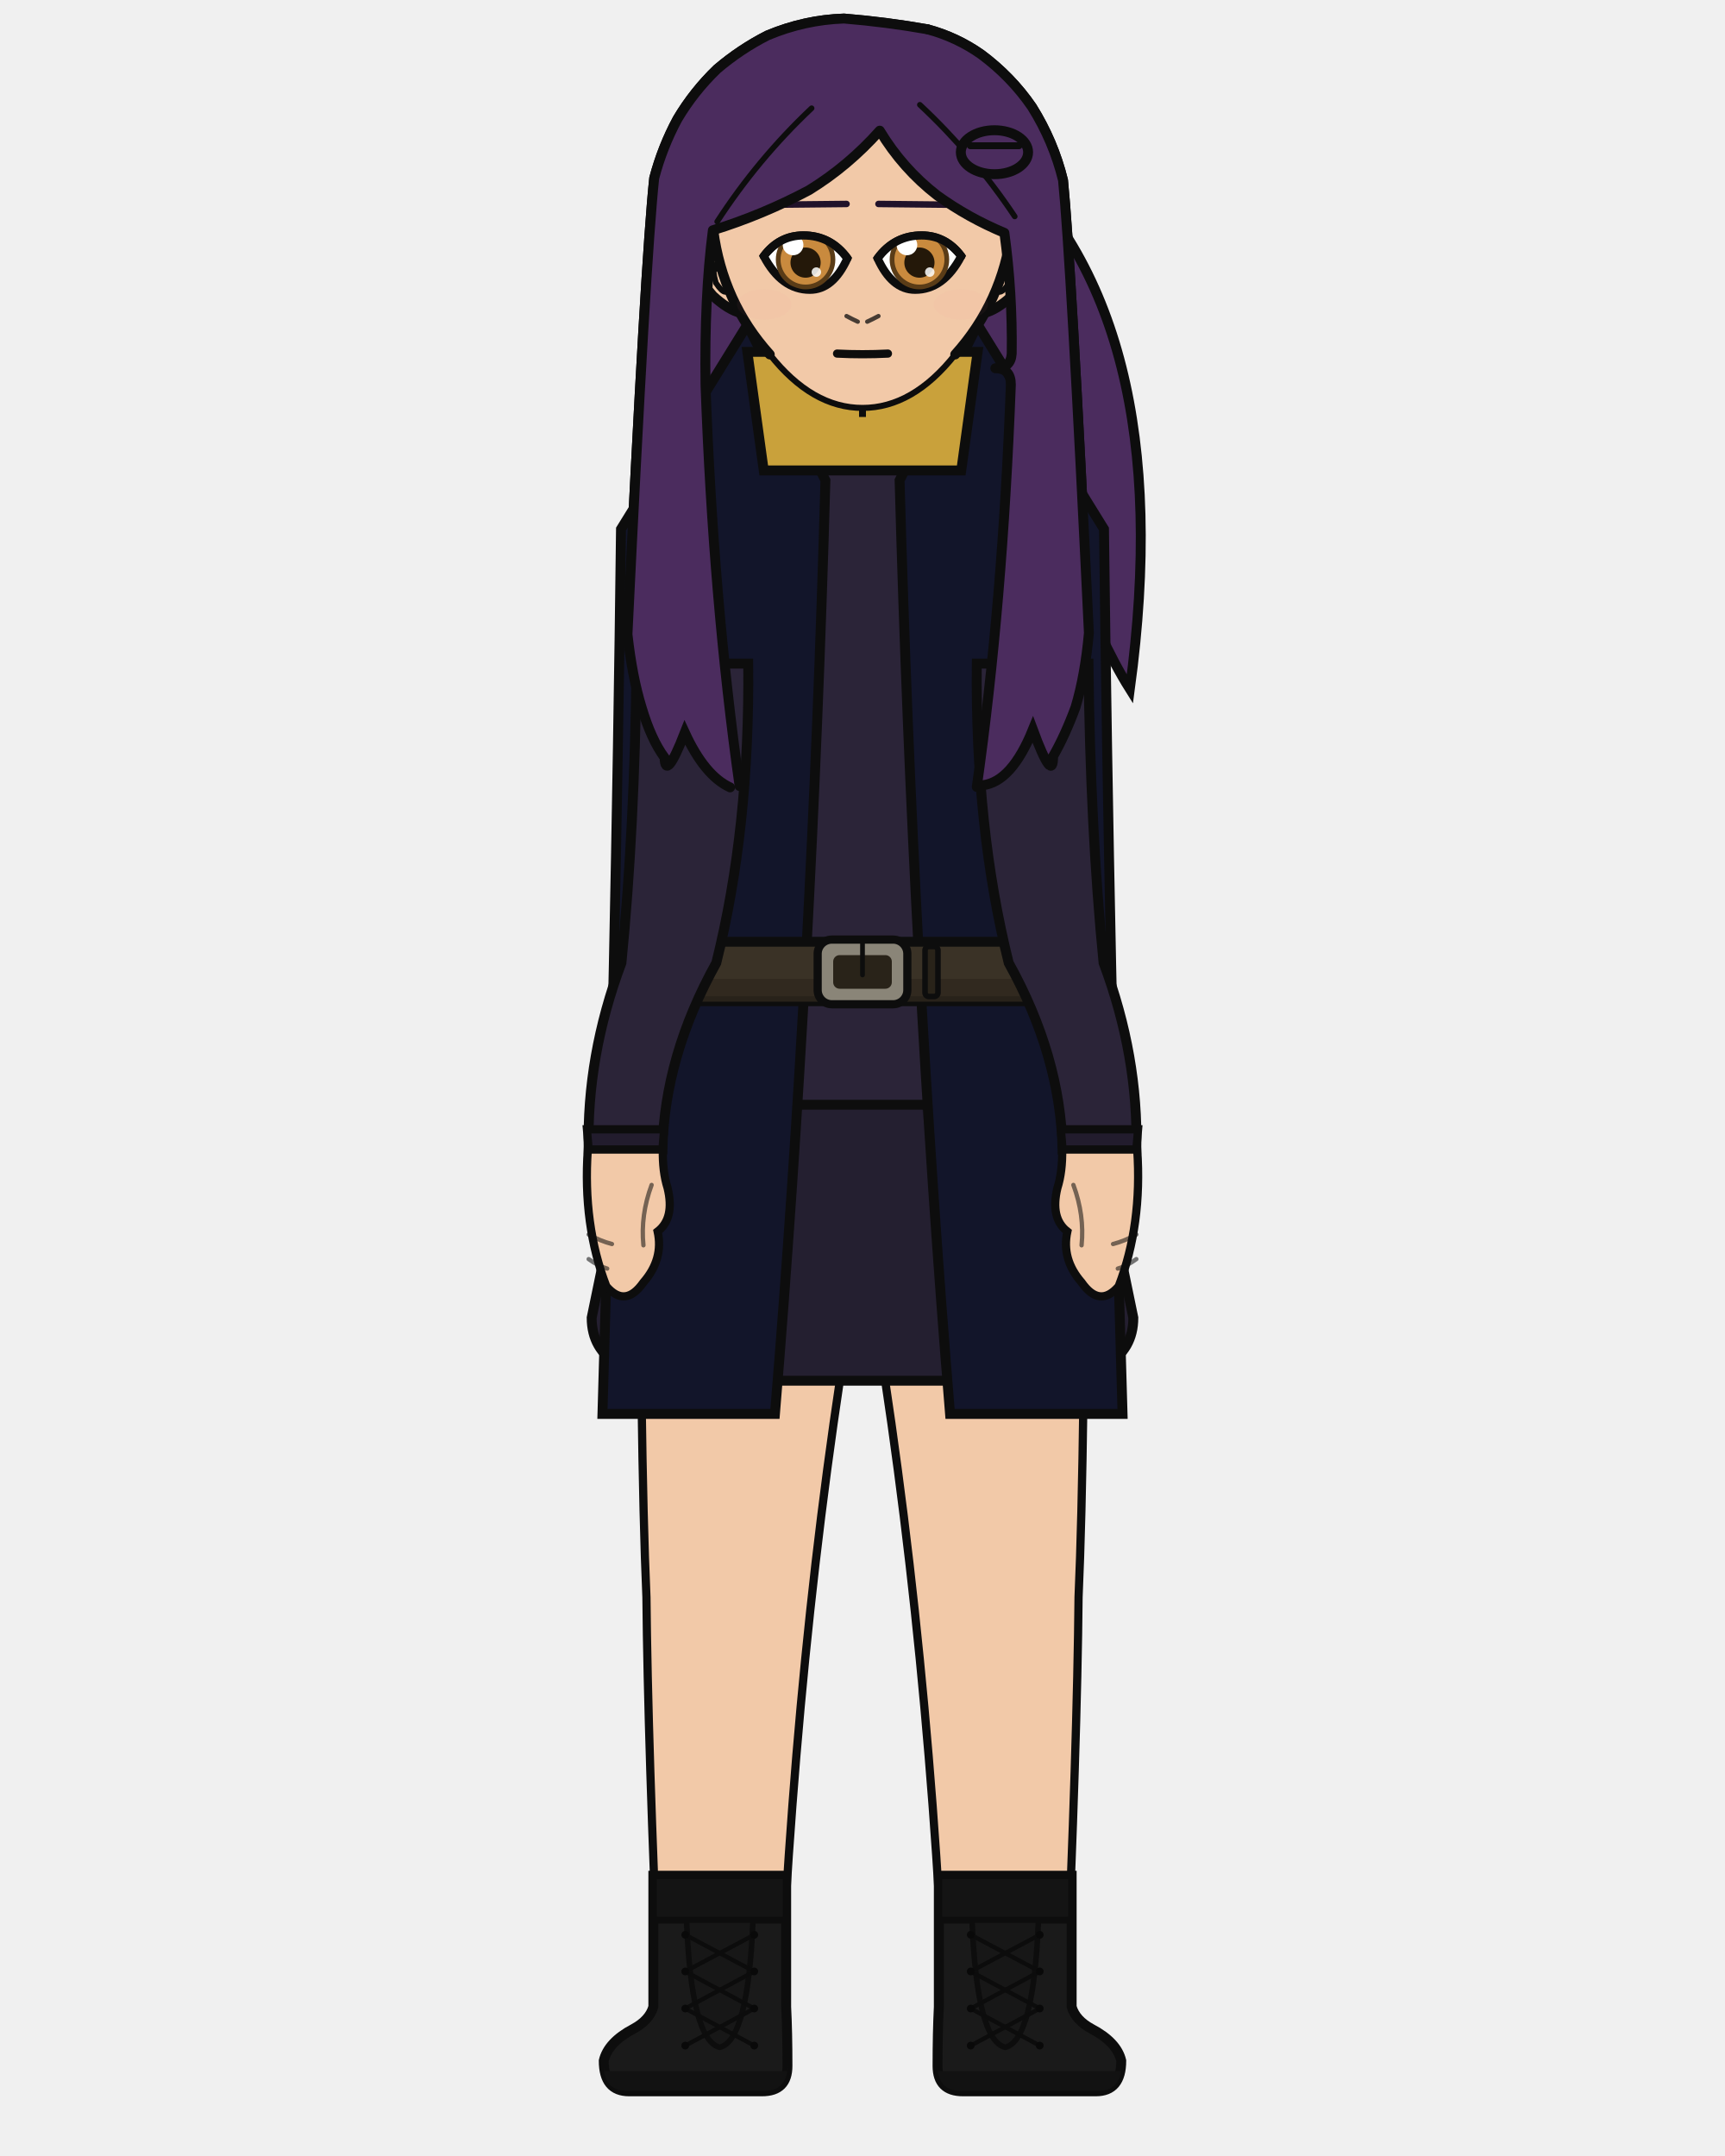
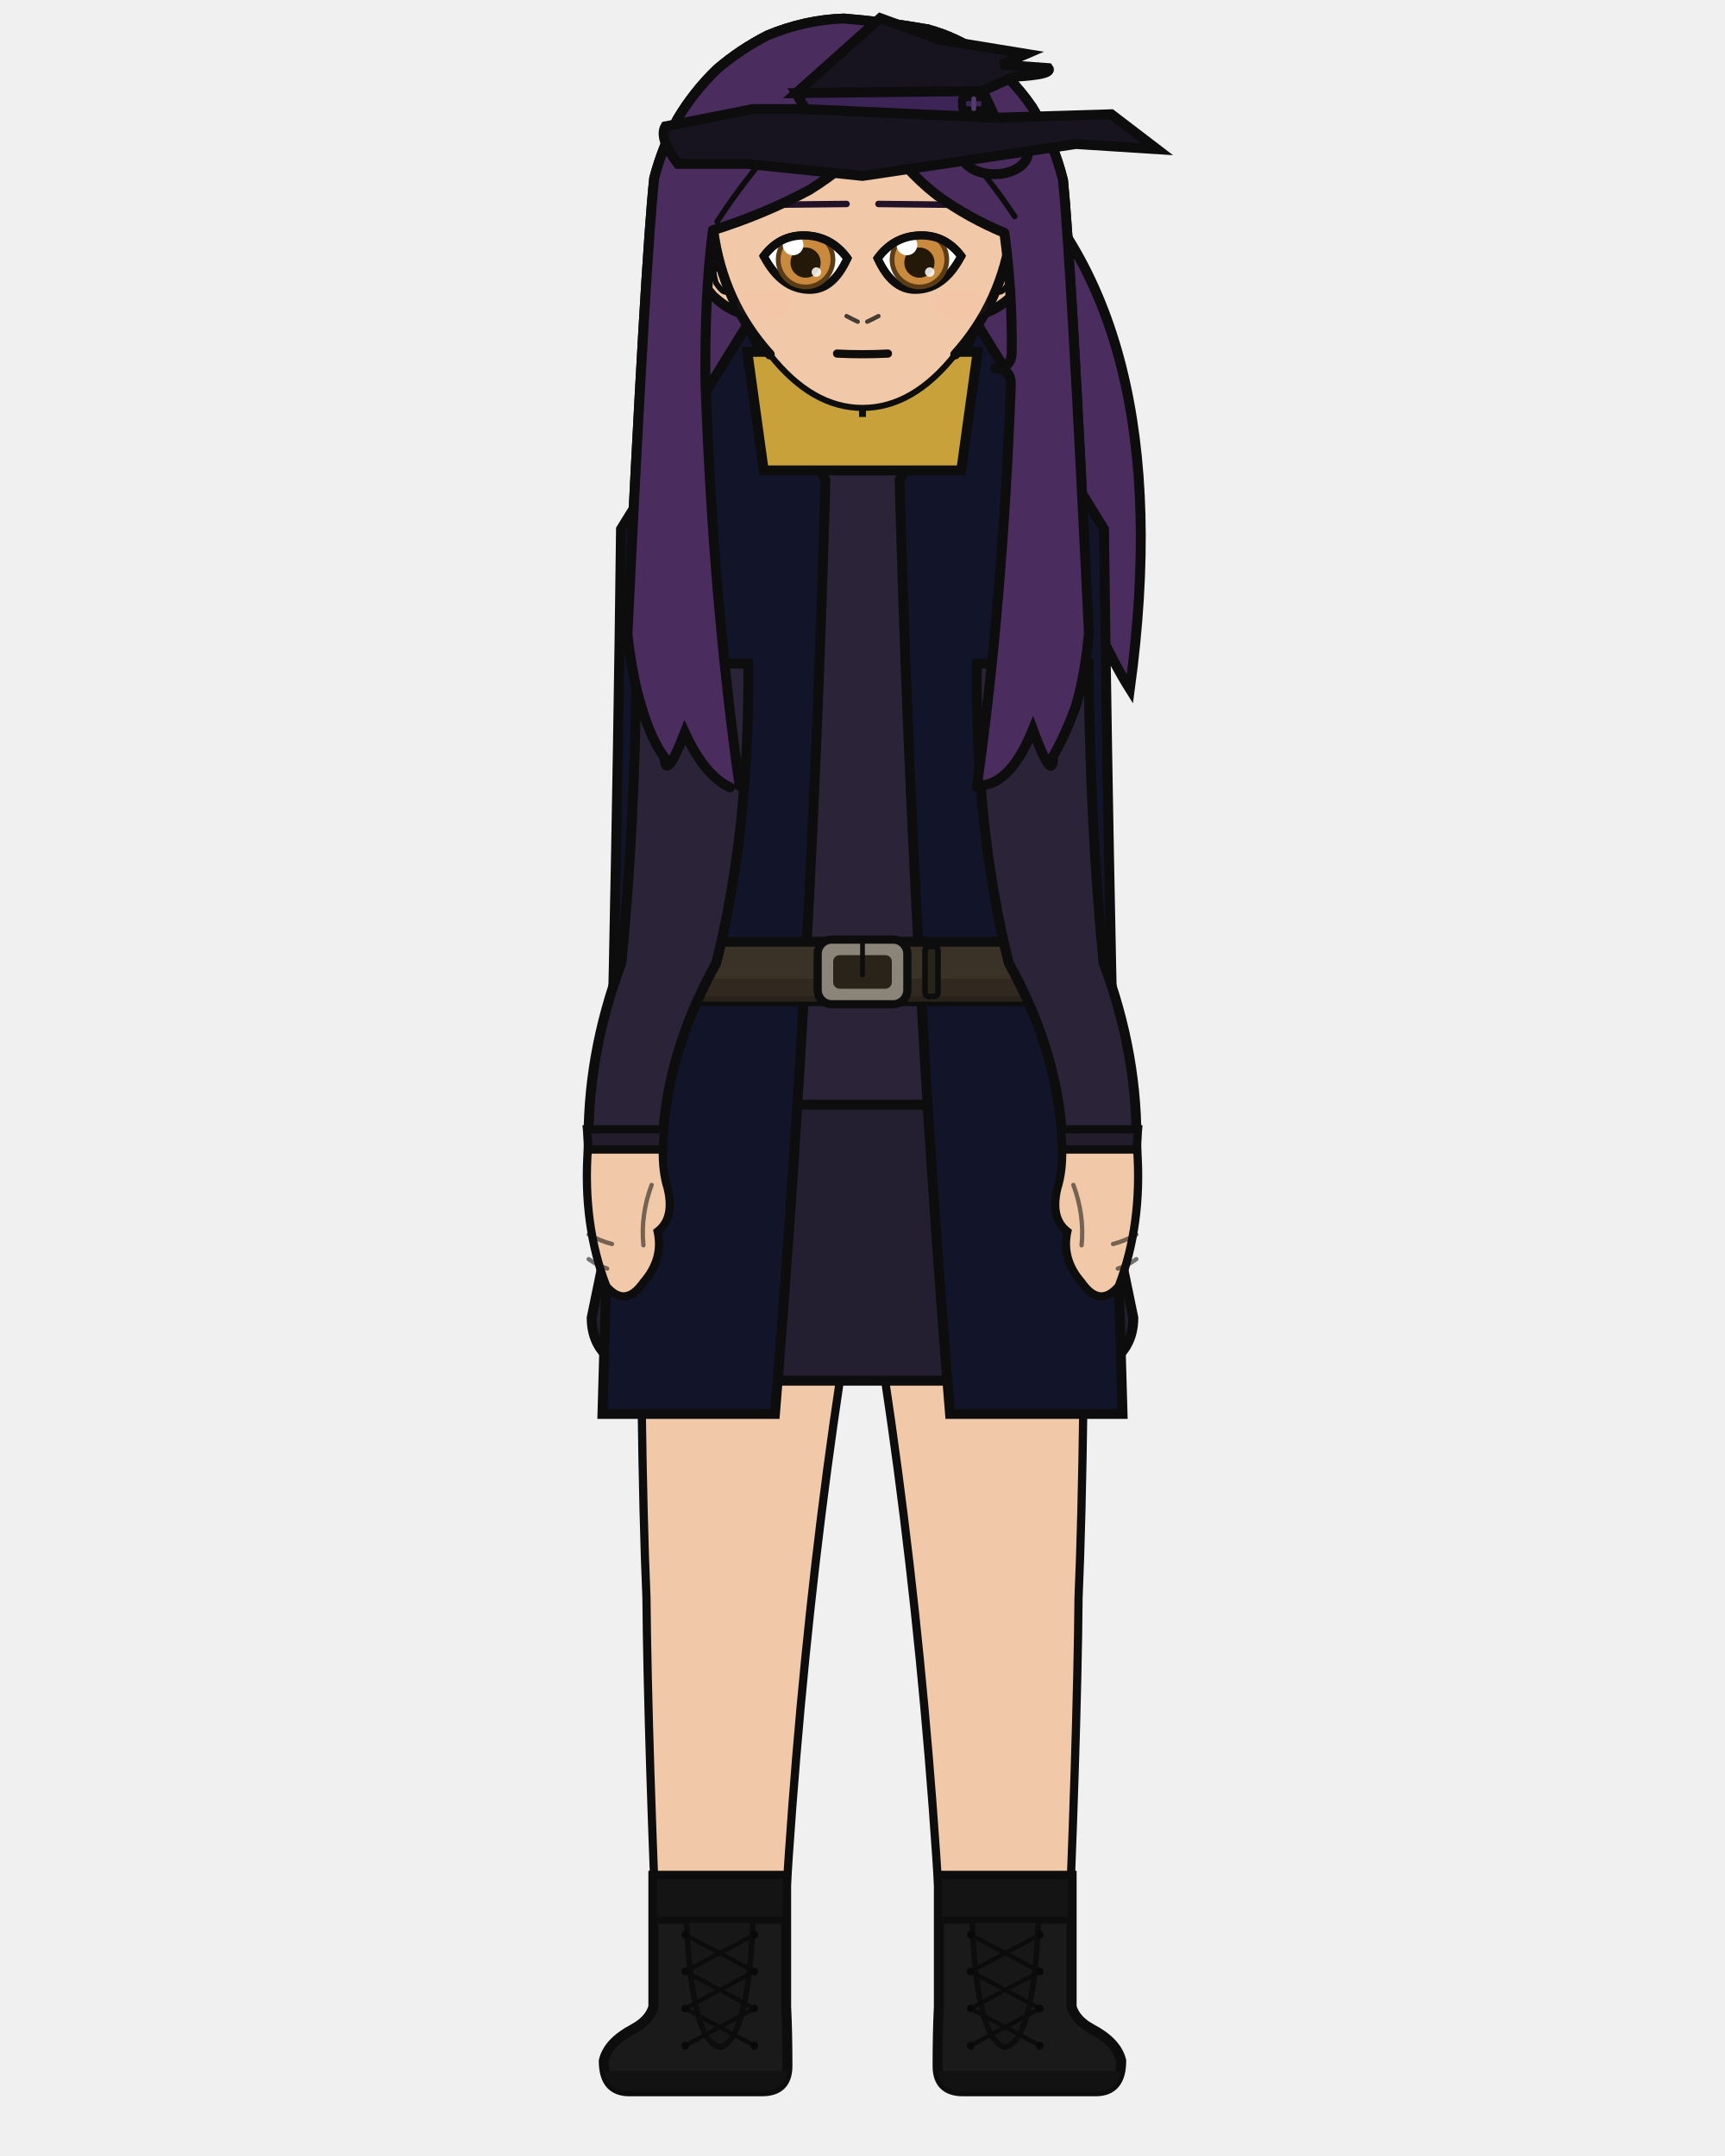
<svg xmlns="http://www.w3.org/2000/svg" width="400" height="500" viewBox="0 0 400 500">
  <defs>
    <clipPath id="hair-front">
      <path d="M 171.5 182.3 Q 165.4 139.1 163.6 89.4 Q 163.3 68.9 165.3 53.4 Q 176.9 49.8 187.6 44.1 Q 196.7 38.5 204.0 30.3 Q 209.3 39.1 217.3 45.3 Q 224.5 50.5 232.9 54.0 Q 234.8 67.9 234.6 82.0 Q 234.4 85.4 230.8 85.4 Q 234.4 85.4 234.4 89.2 Q 232.5 140.2 226.5 182.5 Q 227.2 182.3 227.9 182.1 Q 234.6 181.3 239.5 169.2 Q 244.2 181.9 244.2 175.4 Q 247.0 170.5 249.4 164.0 Q 251.6 156.7 252.5 146.8 Q 248.3 59.6 246.5 41.8 Q 244.3 32.8 239.3 24.8 Q 234.5 17.8 227.5 12.6 Q 221.8 8.6 215.1 6.8 Q 205.5 5.1 195.7 4.3 Q 186.6 4.6 178.0 8.2 Q 171.7 11.4 166.3 16.0 Q 160.9 21.2 157.1 27.6 Q 153.6 34.1 151.7 41.3 Q 149.7 60.0 145.5 147.1 Q 146.6 157.0 148.8 164.1 Q 151.0 171.5 154.1 175.7 Q 154.3 181.4 158.8 169.9 Q 163.4 179.9 169.3 182.6 Q 170.4 182.4 171.5 182.3 Z" />
    </clipPath>
  </defs>
  <path d="M 230.6 35.3 Q 273.8 72.7 262.0 159.8 Q 247.9 137.4 229.0 72.7 Z" fill="#4b2c5e" stroke="#0d0d0d" stroke-width="2.3" />
  <path d="M 169.3 182.6 Q 163.4 179.9 158.8 169.9 Q 154.3 181.4 154.1 175.7 Q 151.0 171.5 148.8 164.1 Q 146.6 157.0 145.5 147.1 Q 149.7 60.0 151.7 41.3 Q 153.6 34.1 157.1 27.6 Q 160.9 21.2 166.3 16.0 Q 171.7 11.4 178.0 8.2 Q 186.6 4.6 195.7 4.3 Q 205.5 5.1 215.1 6.8 Q 221.8 8.6 227.5 12.6 Q 234.5 17.8 239.3 24.8 Q 244.3 32.8 246.5 41.8 Q 248.3 59.6 252.5 146.8 Q 251.6 156.7 249.4 164.0 Q 247.0 170.5 244.2 175.4 Q 244.2 181.9 239.5 169.2 Q 234.6 181.3 227.9 182.1 Q 198.6 188.9 169.3 182.6 Z" fill="#4b2c5e" />
  <path d="M 169.3 182.6 Q 163.4 179.9 158.8 169.9 Q 154.3 181.4 154.1 175.7 Q 151.0 171.5 148.8 164.1 Q 146.6 157.0 145.5 147.1 Q 149.7 60.0 151.7 41.3 Q 153.6 34.1 157.1 27.6 Q 160.9 21.2 166.3 16.0 Q 171.7 11.4 178.0 8.2 Q 186.6 4.6 195.7 4.3 Q 205.5 5.1 215.1 6.8 Q 221.8 8.6 227.5 12.6 Q 234.5 17.8 239.3 24.8 Q 244.3 32.8 246.5 41.8 Q 248.3 59.6 252.5 146.8 Q 251.6 156.7 249.4 164.0 Q 247.0 170.5 244.2 175.4 Q 244.2 181.9 239.5 169.2 Q 234.6 181.3 227.9 182.1 Q 198.6 188.9 169.3 182.6 Z" fill="none" stroke="#0d0d0d" stroke-width="2.3" stroke-linecap="round" stroke-linejoin="round" />
  <rect x="184.3" y="86.7" width="31.4" height="34.1" rx="11.0" fill="#f2c9a8" />
  <line x1="184.3" y1="86.7" x2="184.3" y2="120.9" stroke="#0d0d0d" stroke-width="2.3" />
  <line x1="215.7" y1="86.7" x2="215.7" y2="120.9" stroke="#0d0d0d" stroke-width="2.3" />
  <path d="M 148.4 256.2 L 251.6 256.2 Q 251.6 336.2 250.1 370.4 Q 249.8 403.7 247.1 465.4 L 219.1 465.4 Q 214.7 370.4 200.0 288.2 Q 185.3 370.4 180.9 465.4 L 152.9 465.4 Q 150.2 403.7 149.9 370.4 Q 148.4 336.2 148.4 256.2 Z" fill="#f2c9a8" stroke="#0d0d0d" stroke-width="1.9" stroke-linejoin="round" />
  <path d="M 148.4 256.2 L 251.6 256.2 L 242.3 301.3 Q 200.0 306.3 157.7 301.3 Z" fill="#e8e4dc" stroke="#0d0d0d" stroke-width="1.9" stroke-linejoin="round" />
  <path d="M 182.3 435.0 L 182.3 465.4 Q 182.6 471.3 182.6 479.1 Q 182.6 485.0 176.7 485.0 L 145.9 485.0 Q 140.0 485.0 140.0 477.9 Q 141.0 473.6 146.9 470.5 Q 150.6 468.5 151.5 465.4 L 151.5 435.0 Z" fill="#1a1a1a" stroke="#0d0d0d" stroke-width="2.3" />
  <path d="M 182.6 480.3 L 140.0 480.3 L 140.0 479.1 Q 140.0 485.0 145.9 485.0 L 176.7 485.0 Q 182.6 485.0 182.6 479.1 Z" fill="#121212" />
  <rect x="151.5" y="435.0" width="30.8" height="10.3" fill="#141414" stroke="#0d0d0d" stroke-width="1.6" />
  <path d="M 159.2 445.3 L 174.6 445.3 Q 173.5 473.2 166.9 474.8 Q 160.3 473.2 159.2 445.3 Z" fill="#171717" stroke="#0d0d0d" stroke-width="1.3" />
  <line x1="174.9" y1="448.7" x2="158.9" y2="457.2" stroke="#0c0c0c" stroke-width="1.0" stroke-linecap="round" />
  <line x1="158.9" y1="448.7" x2="174.9" y2="457.2" stroke="#0c0c0c" stroke-width="1.0" stroke-linecap="round" />
  <line x1="174.9" y1="457.2" x2="158.9" y2="465.8" stroke="#0c0c0c" stroke-width="1.0" stroke-linecap="round" />
  <line x1="158.9" y1="457.2" x2="174.9" y2="465.8" stroke="#0c0c0c" stroke-width="1.0" stroke-linecap="round" />
  <line x1="174.9" y1="465.8" x2="158.9" y2="474.4" stroke="#0c0c0c" stroke-width="1.0" stroke-linecap="round" />
  <line x1="158.9" y1="465.8" x2="174.9" y2="474.4" stroke="#0c0c0c" stroke-width="1.0" stroke-linecap="round" />
  <circle cx="158.9" cy="448.7" r="0.9" fill="#090909" />
  <circle cx="174.9" cy="448.7" r="0.9" fill="#090909" />
  <circle cx="158.9" cy="457.2" r="0.9" fill="#090909" />
  <circle cx="174.9" cy="457.2" r="0.9" fill="#090909" />
  <circle cx="158.9" cy="465.8" r="0.9" fill="#090909" />
  <circle cx="174.9" cy="465.8" r="0.9" fill="#090909" />
  <circle cx="158.9" cy="474.4" r="0.9" fill="#090909" />
  <circle cx="174.9" cy="474.4" r="0.9" fill="#090909" />
  <path d="M 217.7 435.0 L 217.7 465.4 Q 217.4 471.3 217.4 479.1 Q 217.4 485.0 223.3 485.0 L 254.1 485.0 Q 260.0 485.0 260.0 477.9 Q 259.0 473.6 253.1 470.5 Q 249.4 468.5 248.5 465.4 L 248.5 435.0 Z" fill="#1a1a1a" stroke="#0d0d0d" stroke-width="2.3" />
  <path d="M 217.4 480.3 L 260.0 480.3 L 260.0 479.1 Q 260.0 485.0 254.1 485.0 L 223.3 485.0 Q 217.4 485.0 217.4 479.1 Z" fill="#121212" />
  <rect x="217.7" y="435.0" width="30.8" height="10.3" fill="#141414" stroke="#0d0d0d" stroke-width="1.6" />
  <path d="M 225.4 445.3 L 240.8 445.3 Q 239.7 473.2 233.1 474.8 Q 226.5 473.2 225.4 445.3 Z" fill="#171717" stroke="#0d0d0d" stroke-width="1.3" />
  <line x1="241.1" y1="448.7" x2="225.1" y2="457.2" stroke="#0c0c0c" stroke-width="1.0" stroke-linecap="round" />
  <line x1="225.1" y1="448.7" x2="241.1" y2="457.2" stroke="#0c0c0c" stroke-width="1.0" stroke-linecap="round" />
  <line x1="241.1" y1="457.2" x2="225.1" y2="465.8" stroke="#0c0c0c" stroke-width="1.0" stroke-linecap="round" />
  <line x1="225.1" y1="457.2" x2="241.1" y2="465.8" stroke="#0c0c0c" stroke-width="1.0" stroke-linecap="round" />
  <line x1="241.1" y1="465.8" x2="225.1" y2="474.4" stroke="#0c0c0c" stroke-width="1.0" stroke-linecap="round" />
  <line x1="225.1" y1="465.8" x2="241.1" y2="474.4" stroke="#0c0c0c" stroke-width="1.0" stroke-linecap="round" />
  <circle cx="225.1" cy="448.7" r="0.9" fill="#090909" />
  <circle cx="241.1" cy="448.7" r="0.9" fill="#090909" />
  <circle cx="225.1" cy="457.2" r="0.9" fill="#090909" />
  <circle cx="241.1" cy="457.2" r="0.9" fill="#090909" />
  <circle cx="225.1" cy="465.8" r="0.9" fill="#090909" />
  <circle cx="241.1" cy="465.8" r="0.9" fill="#090909" />
  <circle cx="225.1" cy="474.4" r="0.9" fill="#090909" />
  <circle cx="241.1" cy="474.4" r="0.9" fill="#090909" />
  <path d="M 154.2 223.3 L 137.2 305.6 Q 137.2 320.2 162.3 320.2 L 237.7 320.2 Q 262.8 320.2 262.8 305.6 L 245.8 223.3 Z" fill="#241f30" stroke="#0d0d0d" stroke-width="2.3" />
  <line x1="176.2" y1="252.3" x2="163.6" y2="320.2" stroke="#1c1826" stroke-width="1.0" opacity="0.7" />
  <line x1="213.7" y1="252.3" x2="222.6" y2="320.2" stroke="#1c1826" stroke-width="1.0" opacity="0.7" />
  <path d="M 195.6 103.6 Q 172.6 121.4 145.2 132.3 Q 145.2 153.9 158.3 153.9 Q 158.3 192.0 160.9 223.3 Q 148.4 241.4 148.4 256.2 L 251.6 256.2 Q 251.6 241.4 239.1 223.3 Q 241.7 192.0 241.7 153.9 Q 254.8 153.9 254.8 132.3 Q 234.0 112.2 204.4 103.6 L 200.0 108.0 Z" fill="#2b2438" stroke="#0d0d0d" stroke-width="2.3" />
  <path d="M 191.4 111.4 L 173.3 75.3 L 144.0 122.7 Q 142.8 223.3 139.7 327.9 L 179.7 327.9 Q 188.3 223.3 191.4 111.4 Z" fill="#12152a" stroke="#0d0d0d" stroke-width="2.3" />
  <path d="M 208.6 111.4 L 226.7 75.3 L 256.0 122.7 Q 257.2 223.3 260.3 327.9 L 220.3 327.9 Q 211.7 223.3 208.6 111.4 Z" fill="#12152a" stroke="#0d0d0d" stroke-width="2.3" />
  <rect x="159.7" y="218.4" width="80.6" height="13.8" rx="2.5" fill="#3a3226" stroke="#0d0d0d" stroke-width="2.3" />
  <rect x="159.7" y="227.0" width="80.6" height="5.3" rx="2.5" fill="#2e271d" opacity="0.8" />
  <rect x="189.6" y="217.9" width="20.8" height="15.0" rx="3.3" fill="#8a8578" stroke="#0d0d0d" stroke-width="1.9" />
  <rect x="193.2" y="221.5" width="13.6" height="7.8" rx="1.5" fill="#292319" />
  <line x1="200.0" y1="217.9" x2="200.0" y2="226.1" stroke="#0d0d0d" stroke-width="1.1" stroke-linecap="round" />
  <rect x="214.5" y="219.5" width="3.0" height="11.6" rx="0.9" fill="#292319" stroke="#0d0d0d" stroke-width="1.3" />
  <path d="M 173.5 153.9 L 147.6 153.9 Q 147.2 192.0 144.1 223.3 Q 136.0 244.9 136.5 266.6 L 153.6 266.6 Q 154.1 244.9 166.1 223.3 Q 173.9 192.0 173.5 153.9 Z" fill="#2b2438" stroke="#0d0d0d" stroke-width="2.3" />
  <path d="M 136.1 261.9 L 154.0 261.9 L 153.6 266.6 L 136.5 266.6 Z" fill="#221c2d" stroke="#0d0d0d" stroke-width="1.9" />
  <path d="M 136.3 266.6 Q 135.1 284.0 140.6 298.3 Q 145.0 303.4 149.2 297.4 Q 153.9 292.0 152.5 285.6 Q 156.5 282.5 154.8 275.5 Q 153.6 271.7 153.7 266.6 Z" fill="#f2c9a8" stroke="#0d0d0d" stroke-width="1.9" />
  <path d="M 151.1 274.8 Q 148.5 281.8 149.2 288.8" fill="none" stroke="#0d0d0d" stroke-width="1.0" opacity="0.55" stroke-linecap="round" />
  <path d="M 136.5 286.3 Q 139.2 287.8 141.9 288.5" fill="none" stroke="#0d0d0d" stroke-width="1.0" opacity="0.55" stroke-linecap="round" />
  <path d="M 136.5 292.0 Q 138.7 293.6 140.8 294.2" fill="none" stroke="#0d0d0d" stroke-width="1.0" opacity="0.55" stroke-linecap="round" />
  <path d="M 226.5 153.9 L 252.4 153.9 Q 252.8 192.0 255.9 223.3 Q 264.0 244.9 263.5 266.6 L 246.4 266.6 Q 245.9 244.9 233.9 223.3 Q 226.1 192.0 226.5 153.9 Z" fill="#2b2438" stroke="#0d0d0d" stroke-width="2.3" />
  <path d="M 246.0 261.9 L 263.9 261.9 L 263.5 266.6 L 246.4 266.6 Z" fill="#221c2d" stroke="#0d0d0d" stroke-width="1.9" />
  <path d="M 263.7 266.6 Q 264.9 284.0 259.4 298.3 Q 255.0 303.4 250.8 297.4 Q 246.1 292.0 247.5 285.6 Q 243.5 282.5 245.2 275.5 Q 246.4 271.7 246.3 266.6 Z" fill="#f2c9a8" stroke="#0d0d0d" stroke-width="1.9" />
  <path d="M 248.9 274.8 Q 251.5 281.8 250.8 288.8" fill="none" stroke="#0d0d0d" stroke-width="1.0" opacity="0.55" stroke-linecap="round" />
  <path d="M 263.5 286.3 Q 260.8 287.8 258.1 288.5" fill="none" stroke="#0d0d0d" stroke-width="1.0" opacity="0.55" stroke-linecap="round" />
  <path d="M 263.5 292.0 Q 261.3 293.6 259.2 294.2" fill="none" stroke="#0d0d0d" stroke-width="1.0" opacity="0.55" stroke-linecap="round" />
  <path d="M 173.3 81.6 L 226.7 81.6 L 222.9 109.1 L 177.1 109.1 Z" fill="#c9a13b" stroke="#0d0d0d" stroke-width="2.3" />
  <path d="M 200.0 81.6 L 200.0 96.7" fill="none" stroke="#0d0d0d" stroke-width="1.6" />
  <path d="M 165.6 54.5 Q 163.3 54.7 162.0 57.0 Q 161.0 59.5 162.0 63.6 Q 163.4 66.5 165.3 68.6 Q 168.9 71.9 171.8 72.6 Z" fill="#f2c9a8" />
  <path d="M 165.6 54.5 Q 163.3 54.7 162.0 57.0 Q 161.0 59.5 162.0 63.6 Q 163.4 66.5 165.3 68.6 Q 168.9 71.9 171.8 72.6" fill="none" stroke="#0d0d0d" stroke-width="2.3" stroke-linecap="round" />
  <path d="M 163.1 61.8 Q 162.5 59.8 162.8 59.1 Q 163.2 58.7 164.0 59.2 Q 164.9 60.6 165.9 62.3 Q 165.1 62.3 166.0 65.6 Q 167.4 67.7 168.2 67.7" fill="none" stroke="#0d0d0d" stroke-width="1.3" stroke-linecap="round" />
  <path d="M 234.4 54.5 Q 236.7 54.7 238.0 57.0 Q 239.0 59.5 238.0 63.6 Q 236.6 66.5 234.7 68.6 Q 231.1 71.9 228.2 72.6 Z" fill="#f2c9a8" />
  <path d="M 234.4 54.5 Q 236.7 54.7 238.0 57.0 Q 239.0 59.5 238.0 63.6 Q 236.6 66.5 234.7 68.6 Q 231.1 71.9 228.2 72.6" fill="none" stroke="#0d0d0d" stroke-width="2.3" stroke-linecap="round" />
  <path d="M 236.9 61.8 Q 237.5 59.8 237.2 59.1 Q 236.8 58.7 236.0 59.2 Q 235.1 60.6 234.1 62.3 Q 234.9 62.3 234.0 65.6 Q 232.6 67.7 231.8 67.7" fill="none" stroke="#0d0d0d" stroke-width="1.3" stroke-linecap="round" />
  <path d="M 200.0 14.1 Q 214.6 14.1 225.0 25.6 Q 235.3 37.1 234.6 53.4 Q 232.4 70.1 221.5 82.2 Q 211.7 94.6 200.0 94.6 Q 188.3 94.6 178.5 82.2 Q 167.6 70.1 165.4 53.4 Q 164.7 37.1 175.0 25.6 Q 185.4 14.1 200.0 14.1 Z" fill="#f2c9a8" />
  <path d="M 178.5 82.2 Q 167.6 70.1 165.4 53.4 Q 164.7 37.1 175.0 25.6 Q 185.4 14.1 200.0 14.1 Q 214.6 14.1 225.0 25.6 Q 235.3 37.1 234.6 53.4 Q 232.4 70.1 221.5 82.2" fill="none" stroke="#0d0d0d" stroke-width="2.3" stroke-linecap="round" />
  <path d="M 221.5 82.2 Q 211.7 94.6 200.0 94.6 Q 188.3 94.6 178.5 82.2" fill="none" stroke="#0d0d0d" stroke-width="1.4" stroke-linecap="round" />
  <line x1="196.3" y1="47.3" x2="177.4" y2="47.5" stroke="#21122a" stroke-width="1.5" stroke-linecap="round" />
  <defs>
    <clipPath id="eye-l">
      <path d="M 196.5 59.9 Q 192.6 54.6 186.3 54.6 Q 180.7 54.6 177.1 59.4 Q 181.2 67.2 187.8 67.2 Q 193.2 67.2 196.5 59.9 Z" />
    </clipPath>
  </defs>
  <path d="M 196.5 59.9 Q 192.6 54.6 186.3 54.6 Q 180.7 54.6 177.1 59.4 Q 181.2 67.2 187.8 67.2 Q 193.2 67.2 196.5 59.9 Z" fill="white" stroke="#0d0d0d" stroke-width="1.9" />
  <g clip-path="url(#eye-l)">
    <circle cx="186.8" cy="60.2" r="6.9" fill="#5a3c17" />
    <circle cx="186.8" cy="60.2" r="5.8" fill="#c98a3e" />
    <circle cx="186.8" cy="60.9" r="3.5" fill="#241809" />
    <circle cx="183.9" cy="56.8" r="2.4" fill="white" />
    <circle cx="189.3" cy="63.1" r="1.1" fill="white" opacity="0.85" />
  </g>
  <path d="M 196.5 59.9 Q 192.6 54.6 186.3 54.6 Q 180.7 54.6 177.1 59.4" fill="none" stroke="#0d0d0d" stroke-width="1.9" stroke-linecap="round" />
  <line x1="203.7" y1="47.3" x2="222.6" y2="47.5" stroke="#21122a" stroke-width="1.5" stroke-linecap="round" />
  <defs>
    <clipPath id="eye-r">
      <path d="M 203.5 59.9 Q 207.4 54.6 213.7 54.6 Q 219.3 54.6 222.9 59.4 Q 218.8 67.2 212.2 67.2 Q 206.8 67.2 203.5 59.9 Z" />
    </clipPath>
  </defs>
  <path d="M 203.5 59.9 Q 207.4 54.6 213.7 54.6 Q 219.3 54.6 222.9 59.4 Q 218.8 67.2 212.2 67.2 Q 206.8 67.2 203.5 59.9 Z" fill="white" stroke="#0d0d0d" stroke-width="1.9" />
  <g clip-path="url(#eye-r)">
    <circle cx="213.2" cy="60.2" r="6.9" fill="#5a3c17" />
    <circle cx="213.2" cy="60.2" r="5.8" fill="#c98a3e" />
    <circle cx="213.2" cy="60.9" r="3.5" fill="#241809" />
    <circle cx="210.3" cy="56.8" r="2.4" fill="white" />
    <circle cx="215.6" cy="63.1" r="1.1" fill="white" opacity="0.85" />
  </g>
  <path d="M 203.5 59.9 Q 207.4 54.6 213.7 54.6 Q 219.3 54.6 222.9 59.4" fill="none" stroke="#0d0d0d" stroke-width="1.9" stroke-linecap="round" />
  <path d="M 196.3 73.3 Q 197.6 74.0 198.9 74.6" fill="none" stroke="#0d0d0d" stroke-width="1.0" opacity="0.75" stroke-linecap="round" />
  <path d="M 203.7 73.3 Q 202.4 74.0 201.1 74.6" fill="none" stroke="#0d0d0d" stroke-width="1.0" opacity="0.75" stroke-linecap="round" />
  <path d="M 194.1 82.0 Q 200.0 82.3 205.9 82.0" fill="none" stroke="#0d0d0d" stroke-width="1.9" stroke-linecap="round" />
  <ellipse cx="177.2" cy="70.6" rx="6.3" ry="3.5" fill="#e8879a" opacity="0.05" />
  <ellipse cx="222.8" cy="70.6" rx="6.3" ry="3.5" fill="#e8879a" opacity="0.05" />
  <path d="M 171.5 182.3 Q 165.4 139.1 163.6 89.4 Q 163.3 68.9 165.3 53.4 Q 176.9 49.8 187.6 44.1 Q 196.7 38.5 204.0 30.3 Q 209.3 39.1 217.3 45.3 Q 224.5 50.5 232.9 54.0 Q 234.8 67.9 234.6 82.0 Q 234.4 85.4 230.8 85.4 Q 234.4 85.4 234.4 89.2 Q 232.5 140.2 226.5 182.5 Q 227.2 182.3 227.9 182.1 Q 234.6 181.3 239.5 169.2 Q 244.2 181.9 244.2 175.4 Q 247.0 170.5 249.4 164.0 Q 251.6 156.7 252.5 146.8 Q 248.3 59.6 246.5 41.8 Q 244.3 32.8 239.3 24.8 Q 234.5 17.8 227.5 12.6 Q 221.8 8.6 215.1 6.8 Q 205.5 5.1 195.7 4.3 Q 186.6 4.6 178.0 8.2 Q 171.7 11.4 166.3 16.0 Q 160.9 21.2 157.1 27.6 Q 153.6 34.1 151.7 41.3 Q 149.7 60.0 145.5 147.1 Q 146.6 157.0 148.8 164.1 Q 151.0 171.5 154.1 175.7 Q 154.3 181.4 158.8 169.9 Q 163.4 179.9 169.3 182.6 Q 170.4 182.4 171.5 182.3 Z" fill="#4b2c5e" />
  <path d="M 171.5 182.3 Q 165.4 139.1 163.6 89.4 Q 163.3 68.9 165.3 53.4 Q 176.9 49.8 187.6 44.1 Q 196.7 38.5 204.0 30.3 Q 209.3 39.1 217.3 45.3 Q 224.5 50.5 232.9 54.0 Q 234.8 67.9 234.6 82.0 Q 234.4 85.4 230.8 85.4 Q 234.4 85.4 234.4 89.2 Q 232.5 140.2 226.5 182.5" fill="none" stroke="#0d0d0d" stroke-width="2.3" stroke-linecap="round" stroke-linejoin="round" />
  <path d="M 227.9 182.1 Q 234.6 181.3 239.5 169.2 Q 244.2 181.9 244.2 175.4 Q 247.0 170.5 249.4 164.0 Q 251.6 156.7 252.5 146.8 Q 248.3 59.6 246.5 41.8 Q 244.3 32.8 239.3 24.8 Q 234.5 17.8 227.5 12.6 Q 221.8 8.6 215.1 6.8" fill="none" stroke="#0d0d0d" stroke-width="2.3" stroke-linecap="round" />
  <path d="M 169.3 182.6 Q 163.4 179.9 158.8 169.9 Q 154.3 181.4 154.1 175.7 Q 151.0 171.5 148.8 164.1 Q 146.6 157.0 145.5 147.1 Q 149.7 60.0 151.7 41.3 Q 153.6 34.1 157.1 27.6 Q 160.9 21.2 166.3 16.0 Q 171.7 11.4 178.0 8.2 Q 186.6 4.6 195.7 4.3 Q 205.5 5.1 215.1 6.8" fill="none" stroke="#0d0d0d" stroke-width="2.3" stroke-linecap="round" />
  <path d="M 188.2 25.1 Q 175.7 36.9 166.3 51.4" fill="none" stroke="#0d0d0d" stroke-width="1.3" stroke-linecap="round" clip-path="url(#hair-front)" />
  <path d="M 213.3 24.3 Q 225.9 36.1 235.3 50.2" fill="none" stroke="#0d0d0d" stroke-width="1.3" stroke-linecap="round" clip-path="url(#hair-front)" />
  <path d="M 121.4 61.1 Q 115.2 107.3 118.3 153.5" fill="none" stroke="#0d0d0d" stroke-width="1.3" stroke-linecap="round" clip-path="url(#hair-front)" />
  <path d="M 278.6 61.1 Q 284.8 107.3 281.7 153.5" fill="none" stroke="#0d0d0d" stroke-width="1.3" stroke-linecap="round" clip-path="url(#hair-front)" />
  <ellipse cx="230.6" cy="35.3" rx="7.8" ry="5.1" fill="#4b2c5e" stroke="#0d0d0d" stroke-width="2.3" />
  <path d="M 225.0 33.8 L 236.3 33.8" fill="none" stroke="#0d0d0d" stroke-width="1.6" stroke-linecap="round" />
+   <path d="M 186.8 25.3 Q 174.5 25.3 174.5 25.3 Q 154.3 29.3 154.3 29.3 Q 152.7 32.1 157.2 38.0 Q 173.1 38.0 173.1 38.0 Q 200.0 40.8 200.0 40.8 Q 249.5 33.4 249.5 33.4 Q 268.3 34.6 268.3 34.6 Q 257.7 26.5 257.7 26.5 Q 230.8 27.3 230.8 27.3 Z" fill="#171420" stroke="#0d0d0d" stroke-width="2.3" />
+   <path d="M 184.6 21.6 Q 184.6 21.6 204.1 4.2 Q 204.1 4.2 217.8 9.2 Q 217.8 9.2 238.0 12.5 Q 238.0 12.5 232.2 15.0 Q 232.2 15.0 243.1 15.8 Q 244.3 17.3 235.1 17.8 Q 235.1 17.8 227.9 21.1 Q 227.9 21.1 184.6 21.6 Z" fill="#171420" stroke="#0d0d0d" stroke-width="2.3" />
+   <path d="M 184.6 21.6 Q 227.9 21.1 227.9 21.1 Q 230.8 27.3 230.8 27.3 Q 186.8 25.3 186.8 25.3 Z" fill="#3c2456" stroke="#0d0d0d" stroke-width="2.3" />
+   <rect x="223.1" y="22.5" width="5.4" height="3.1" rx="0.7" fill="#3c2456" stroke="#0d0d0d" stroke-width="1.9" />
+   <line x1="225.8" y1="22.9" x2="225.8" y2="25.2" stroke="#553c70" stroke-width="1.1" stroke-linecap="round" />
</svg>
